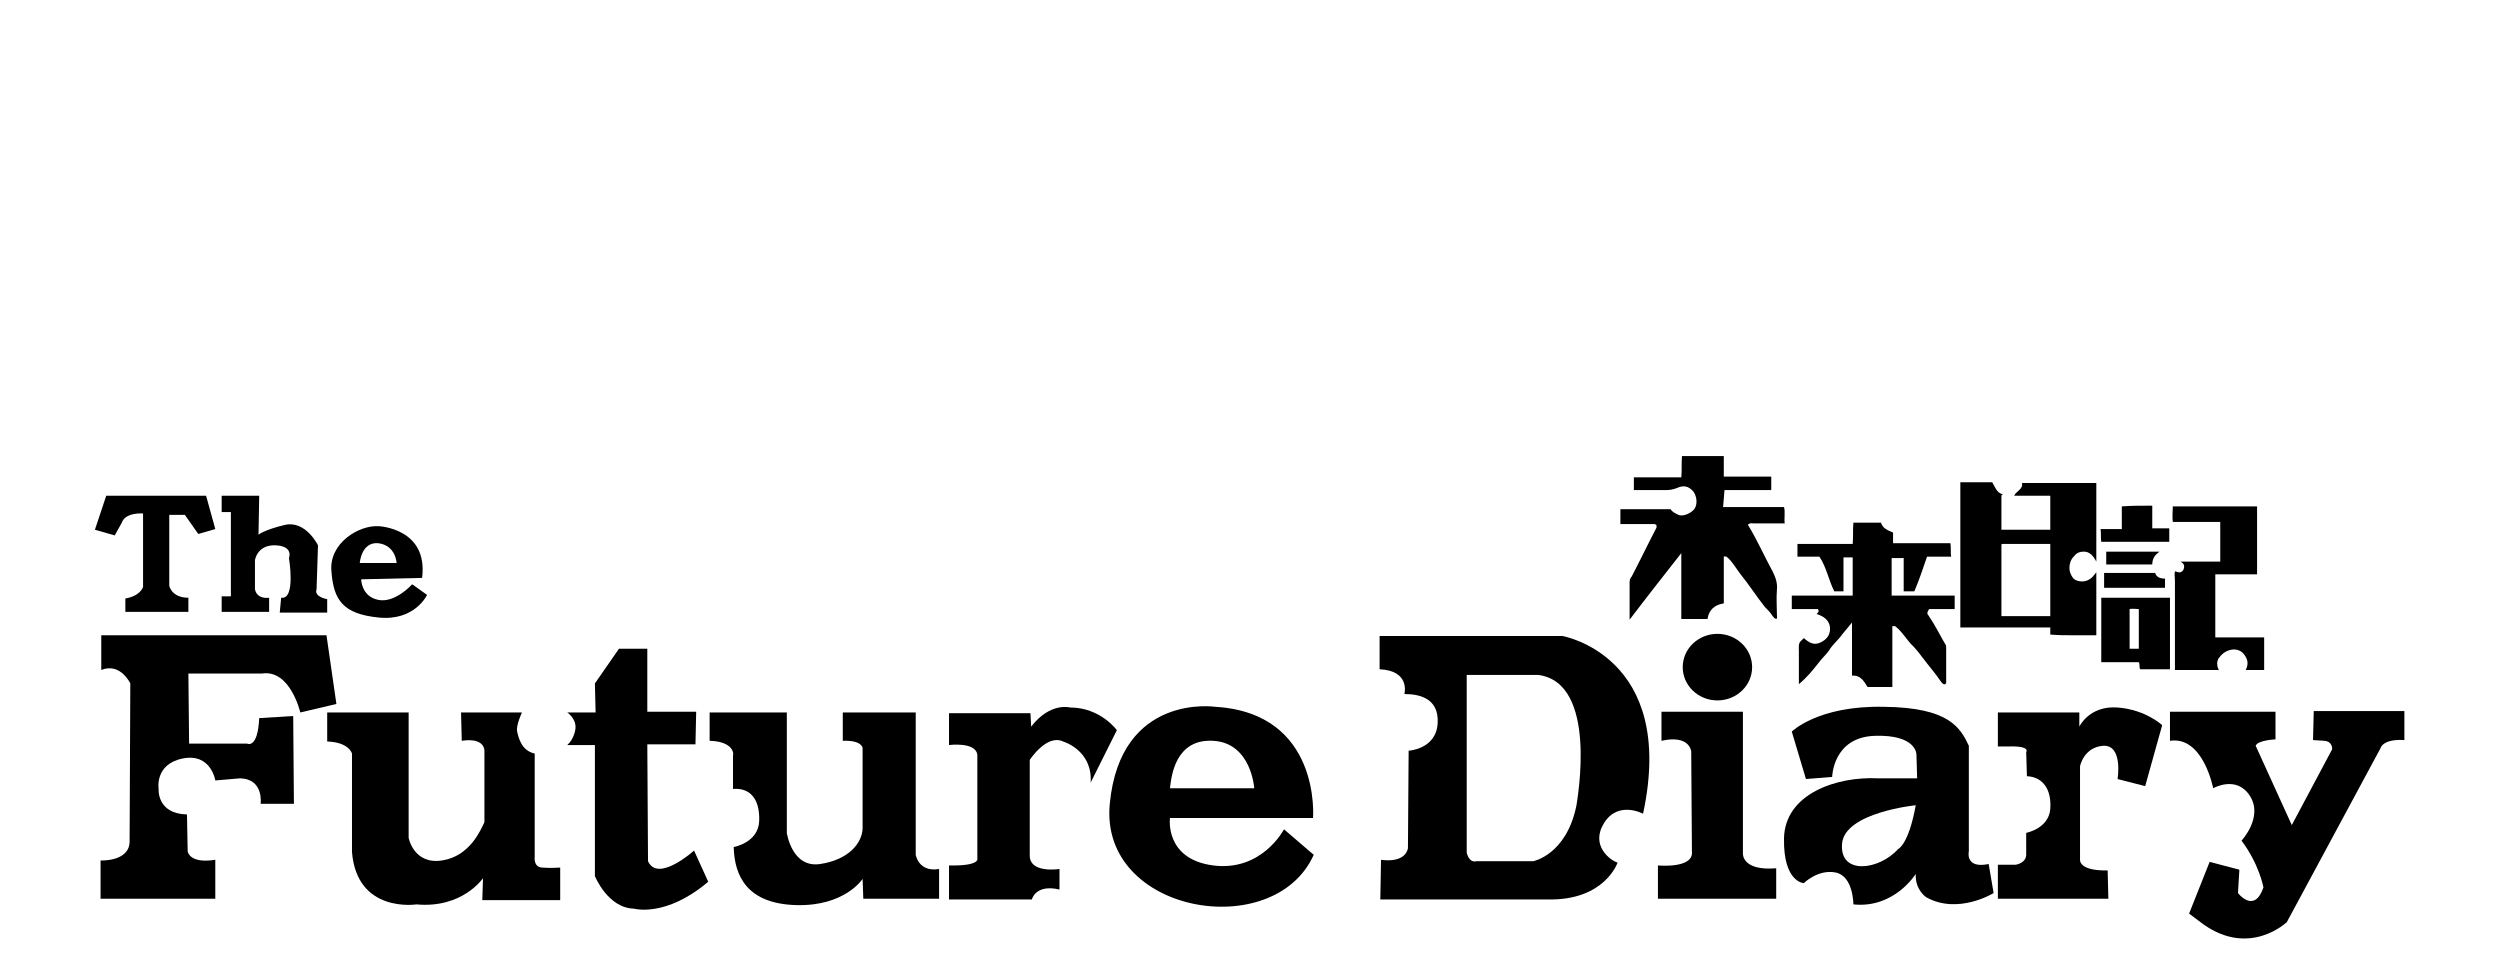
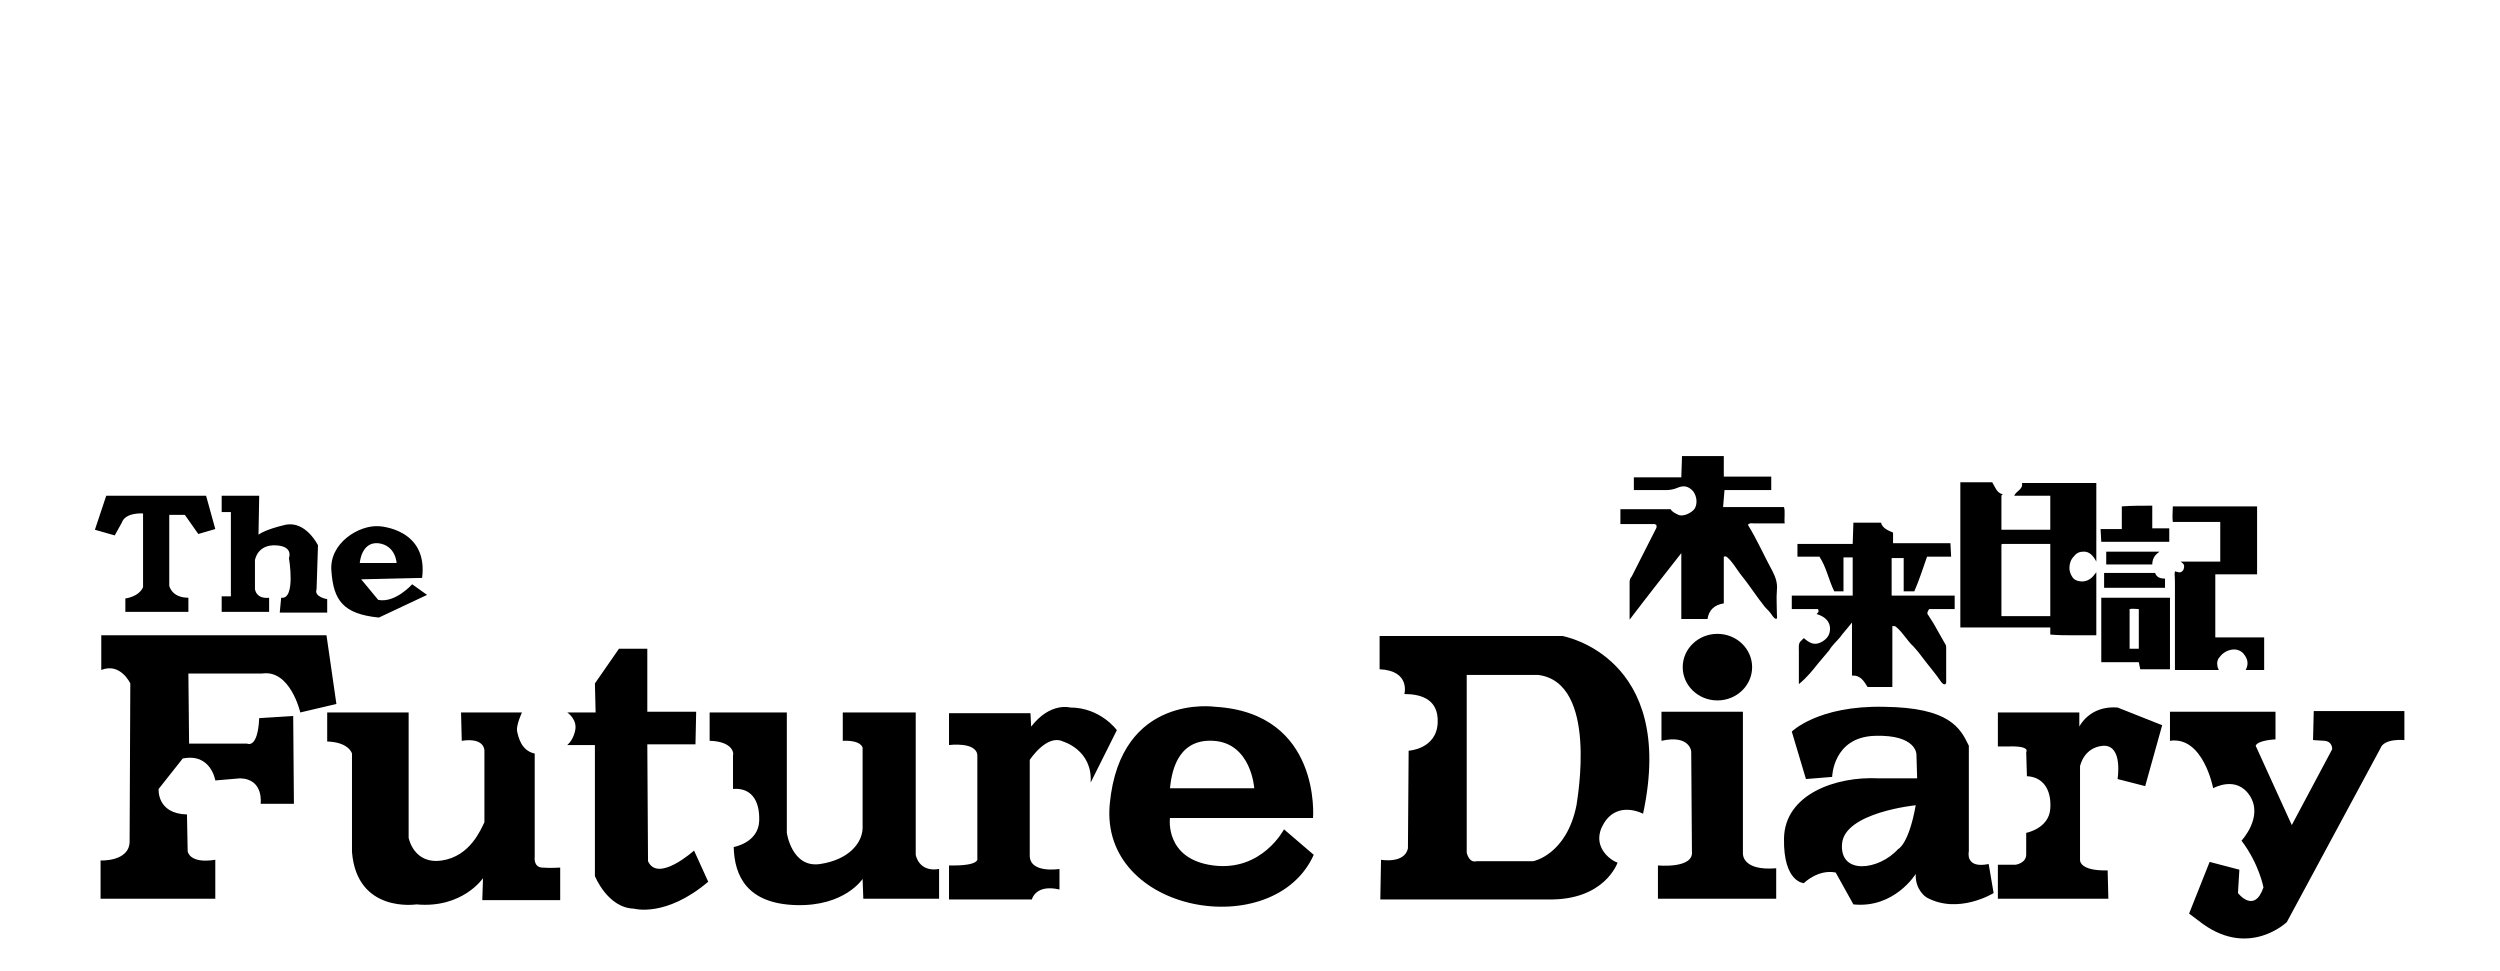
- <svg xmlns="http://www.w3.org/2000/svg" version="1.1" x="0px" y="0px" viewBox="0 0 353 137" style="enable-background:new 0 0 353 137;" xml:space="preserve">
-   <g id="Layer_2">
- </g>
-   <g id="future-diary-logo_xA0_Image_1_">
-     <g>
-       <path d="M243.3,71.6c2.8,0,5.7,0,8.6,0c0.2,0.6,0,1.7,0.1,2.3c-0.5,0-0.5,0-0.9,0c-1.2,0-2.3,0-3.5,0c-0.3,0-0.5-0.1-0.8,0.2    c1.3,2.1,2.3,4.4,3.5,6.6c0.4,0.8,0.7,1.6,0.6,2.6c-0.1,1.2,0,2.3,0,3.5c0,0.2,0.1,0.5-0.1,0.6c-0.3-0.1-0.3-0.2-0.5-0.4    c-0.3-0.5-0.7-0.9-1.1-1.3c-1.2-1.5-2.2-3.1-3.5-4.7c-0.6-0.8-1.1-1.7-1.8-2.3c-0.1-0.1-0.3-0.2-0.5-0.1c0,2.2,0,4.4,0,6.6    c-1.3,0.2-2.1,0.9-2.3,2.2c-1.2,0-2.4,0-3.7,0c0-3,0-6.1,0-9.3c-2.5,3.2-4.8,6.1-7.3,9.4c0-2,0-3.7,0-5.3c0-0.3,0.1-0.6,0.3-0.8    c1.2-2.3,2.3-4.6,3.5-6.9c0-0.1,0-0.2,0-0.3c0,0,0-0.1-0.1-0.1c0,0-0.1-0.1-0.1-0.1c-1.6,0-3.2,0-4.9,0c0-0.7,0-1.4,0-2.1    c0,0,0,0,0,0c0,0,0.1,0,0.1,0c2.3,0,4.6,0,7,0c0.2,0.4,0.7,0.6,1.1,0.8c0.7,0.3,1.9-0.3,2.3-0.9c0.4-0.7,0.3-1.7-0.2-2.4    c-0.7-0.8-1.4-0.9-2.3-0.5c-0.5,0.2-1,0.3-1.5,0.3c-1.5,0-3,0-4.6,0c0-0.7,0-1.2,0-1.8c2.2,0,4.4,0,6.7,0c0.1-1,0-2,0.1-3    c2,0,3.9,0,5.9,0c0,0.9,0,1.9,0,2.9c2.3,0,4.5,0,6.7,0c0,0.7,0,1.3,0,1.9c-2.2,0-4.4,0-6.6,0L243.3,71.6z" />
-       <path d="M267.1,78.8c0,1.7,0,3.5,0,5.3c2.9,0,5.8,0,8.9,0c0,0.7,0,1.3,0,1.9c-1.2,0-2.4,0-3.6,0c-0.2,0.3-0.4,0.6-0.1,0.9    c0.2,0.3,0.5,0.8,0.7,1.1c0.6,1,1.1,2,1.7,3c0.1,0.1,0.1,0.3,0.1,0.5c0,1.6,0,3.2,0,4.9c0,0.1-0.1,0.1-0.1,0.2    c-0.3,0.1-0.4-0.1-0.6-0.3c-0.8-1.2-1.7-2.2-2.6-3.4c-0.5-0.7-0.7-0.9-1.3-1.6c-0.9-0.8-1.5-2-2.5-2.8c-0.1-0.1-0.2-0.1-0.5-0.1    c0,2.9,0,5.7,0,8.6c-1.2,0-2.3,0-3.5,0c-0.5-0.8-1-1.7-2.2-1.6c0-2.4,0-4.8,0-7.5c-0.7,0.9-1.2,1.4-1.7,2.1    c-0.5,0.6-1.1,1.1-1.5,1.8c-0.5,0.7-1.1,1.2-1.6,1.9c-0.8,1-1.5,1.9-2.7,2.9c0-0.5,0-1.1,0-1.6c0-0.5,0-1.1,0-1.6c0-0.5,0-1,0-1.5    c0-0.4-0.1-1.1,0.3-1.4c0.3-0.3,0.1-0.1,0.4-0.4c0.7,0.6,1.4,1.1,2.4,0.6c0.8-0.4,1.3-1,1.3-1.9c0-1.2-0.9-1.8-1.9-2.1    c0.2-0.2,0.4-0.3,0.2-0.7c-1.2,0-2.4,0-3.7,0c0-0.7,0-1.2,0-1.9c2.8,0,5.7,0,8.6,0c0-1.8,0-3.6,0-5.4c-0.4,0-0.8,0-1.3,0    c0,1.6,0,3.2,0,4.8c-0.5,0-0.9,0-1.3,0c-0.8-1.6-1.1-3.4-2.1-4.9c-1.1,0-2.1,0-3.1,0c0-0.6,0-1.2,0-1.8c2.6,0,5.1,0,7.8,0    c0.1-1,0-2,0.1-3c1.3,0,2.6,0,3.9,0c0.2,0.8,1,1.1,1.7,1.4c0,0.5,0,0.9,0,1.5c2.7,0,5.3,0,8.1,0c0.1,0.6,0,1.3,0.1,1.9    c-1.2,0-2.3,0-3.4,0c-0.6,1.7-1.1,3.3-1.8,4.9c-0.5,0-0.9,0-1.5,0c0-1.6,0-3.1,0-4.7L267.1,78.8z" />
-       <path d="M294.1,77.9c0.9-0.1,1.5,0.6,1.9,1.4V68.2h-10.5c0.2,0.9-0.8,1.1-1.1,1.8h5.1v4.8h-6.9c0-1.6,0-3.2,0-4.8    c0-0.1,0.1-0.1,0.2-0.2c-0.9-0.2-1.1-1.1-1.5-1.7h-4.5v20.5h12.7c0,0.3,0,0.9,0,1c1.2,0.1,2.1,0.1,3.2,0.1l3.3,0l0-8.9l-0.4,0.5    c-0.4,0.5-1,0.8-1.6,0.8c-0.4,0-0.9-0.1-1.2-0.4c0,0-0.1-0.1-0.1-0.1c-0.3-0.4-0.5-0.9-0.5-1.4c0-0.6,0.2-1.2,0.6-1.6    C293.1,78.2,293.5,77.9,294.1,77.9z M289.5,87h-6.9V76.9c0,0,0,0,0,0c0,0,0.1-0.1,0.1-0.1h6.8V87z" />
-       <path d="M318.7,71.4v9.7h-5.9V90h6.9v4.6h-2.6c0.5-1,0.2-1.7-0.4-2.4c-0.3-0.3-0.8-0.5-1.2-0.5l0,0c-0.8,0-1.6,0.4-2.1,1.1    c0,0,0,0,0,0c-0.3,0.3-0.4,0.8-0.3,1.2c0,0.2,0.1,0.4,0.2,0.6h-6.2c0-0.4,0-0.8,0-1.2c0-3.8,0-7.6,0-11.3c0-0.7-0.1-1,0-1.4    c0-0.1,0.5,0.2,0.8,0.1c0.5-0.2,0.5-0.7,0.5-0.9c0-0.2-0.2-0.4-0.5-0.6h5.6v-5.6h-6.7c-0.1-0.7,0-1.4,0-2.2H318.7z" />
-       <path d="M296.8,84.4c0,0-0.1,0-0.1,0c0,0,0,0,0,0v9.1h5.3c0,0,0,0,0,0c0.2,0.4,0,0.7,0.2,1h4.2V84.4    C303.1,84.4,299.9,84.4,296.8,84.4z M302,91.6h-1.3V86c0.4-0.1,0.8,0,1.3,0V91.6z" />
-       <path d="M303.9,71.4c0,1.1,0,2.1,0,3.2c0.8,0,1.5,0,2.4,0c0,0.6,0,1.2,0,1.9c-3.2,0-6.3,0-9.6,0c-0.1-0.5,0-1.2-0.1-1.8    c1,0,1.9,0,3,0c0-0.6,0-1.1,0-1.6c0-0.5,0-1.1,0-1.6C301,71.4,302.4,71.4,303.9,71.4z" />
-       <path d="M297.1,83c0-1.1,0-1.4,0-2.1c2.4,0,4.8,0,7.2,0c0.2,0.6,0.7,0.8,1.4,0.8c0,0.4,0,0.8,0,1.3C303,83,299.9,83,297.1,83z" />
-       <path d="M297.4,79.7v-1.8h7.5c0,0-0.1,0.1-0.1,0.1c-0.6,0.4-0.9,1-0.9,1.7v0H297.4z" />
-     </g>
-   </g>
-   <g id="Layer_3">
-     <path d="M15,70h14.1l1.3,4.7L28,75.4l-1.9-2.7h-2.2v10c0,0,0.3,1.7,2.7,1.7v2h-8.9v-1.9c0,0,1.9-0.2,2.5-1.6V72.5   c0,0-2.5-0.2-3,1.3l-1,1.8l-2.8-0.8L15,70z" />
-     <path d="M31.3,70v2.3h1.3v11.9h-1.3v2.2H38v-2c0,0-1.7,0.3-2-1.2v-4.1c0,0,0.3-2.2,2.9-2.1c2.6,0.1,1.9,1.8,1.9,1.8s1,5.9-1.1,5.6   l-0.2,2.1h6.7v-1.9c0,0-1.9-0.3-1.5-1.4l0.2-6.2c0,0-1.7-3.5-4.6-2.9c-3,0.7-3.8,1.4-3.8,1.4l0.1-5.5H31.3z" />
-     <path d="M58.2,82.5c0,0-2.4,2.7-4.8,2.2C51,84.2,51,81.8,51,81.8l8.6-0.2c0.9-7-6.1-7.3-6.1-7.3c-2.8-0.2-7.1,2.4-6.7,6.4   c0.3,4,1.6,6,6.7,6.5c5.1,0.5,6.8-3.2,6.8-3.2L58.2,82.5z M53.4,76.7c2.5,0.3,2.6,2.8,2.6,2.8h-5.2C50.8,79.5,51,76.5,53.4,76.7z" />
-     <path d="M14.2,89.7h31.9l1.4,9.7l-5.1,1.2c0,0-1.4-6.1-5.4-5.5H26.6l0.1,9.9h8.2c0,0,1.5,0.8,1.7-3.6l4.8-0.3l0.1,12.4h-4.7   c0,0,0.5-3.5-2.9-3.6l-3.5,0.3c0,0-0.6-3.9-4.6-3.1s-3.4,4.3-3.4,4.3s-0.3,3.5,4,3.6l0.1,5.2c0,0,0.2,1.8,3.9,1.2v5.5H14.2v-5.4   c0,0,4,0.2,4.1-2.6l0.1-22.4c0,0-1.4-3-4.1-1.9V89.7z" />
-     <path d="M46.2,100.6h11.5v17.7c0,0,0.7,3.8,4.7,3.2s5.5-4.4,6-5.4V106c0,0,0.1-1.9-3.2-1.4l-0.1-4h8.6c0,0-0.8,1.7-0.7,2.6   c0.2,0.9,0.6,2.8,2.5,3.2V121c0,0-0.2,1.4,1,1.5c1.2,0.1,2.6,0,2.6,0v4.6H68.1l0.1-3.1c0,0-2.9,4.3-9.4,3.7c0,0-8.4,1.3-9.1-7.4   v-13.9c0,0-0.4-1.6-3.5-1.7V100.6z" />
-     <path d="M80.1,100.6c0,0,1.5,1,1.1,2.6c0,0-0.2,1.2-1.1,2H84v18.5c0,0,1.8,4.5,5.5,4.6c0,0,4.5,1.3,10.5-3.8l-2-4.4   c0,0-5.1,4.6-6.5,1.5l-0.1-16.5h6.8l0.1-4.6h-6.9v-8.9h-4L84,96.5l0.1,4.1H80.1z" />
-     <path d="M100.2,104.6v-4h10.9v17c0,0,0.7,5,4.7,4.4c4-0.6,5.9-2.9,6-5v-11.4c0,0-0.1-1.1-2.8-1v-4h10.3v20.1c0,0,0.4,2.5,3.3,2v4.2   h-10.7l-0.1-2.8c0,0-2.5,3.9-9.4,3.7s-8.7-4.1-8.8-8.2c0,0,3.5-0.6,3.6-3.7c0.1-3.1-1.3-4.7-3.7-4.5v-4.8   C103.6,106.6,103.7,104.7,100.2,104.6z" />
-     <path d="M134,100.6v4.6c0,0,3.8-0.5,4,1.4v14.6c0,0,0.5,1.1-4,1v4.8h11.7c0,0,0.5-2.2,3.9-1.4v-2.9c0,0-4.3,0.7-4.2-2v-13.4   c0,0,2.4-3.7,4.7-2.6c0,0,4.2,1.2,3.9,5.8l3.7-7.4c0,0-2.3-3.2-6.6-3.2c0,0-2.8-0.8-5.5,2.7l-0.1-1.9H134z" />
-     <path d="M181.3,117.1c0,0-3.1,6-10,5.1c-6.9-0.9-6.1-6.7-6.1-6.7h20.2c0,0,1.2-14.8-13.8-15.7c0,0-13.4-2-14.9,13.7   c-1.5,15.5,23.2,19.7,28.8,7.2L181.3,117.1z M171.3,104.6c5.4,0.3,5.8,6.7,5.8,6.7h-11.9C165.4,109.5,166,104.3,171.3,104.6z" />
-     <ellipse cx="242.5" cy="94.2" rx="4.9" ry="4.7" />
-     <path d="M220.6,89.8h-25.8v4.7c4.4,0.2,3.5,3.5,3.5,3.5c1.8,0,4.9,0.4,4.7,4.1c-0.2,3.7-4.1,3.9-4.1,3.9l-0.1,13.8   c-0.5,2.2-3.8,1.6-3.8,1.6l-0.1,5.6l23.6,0c8.1,0.2,9.9-5.2,9.9-5.2c-1-0.3-3.9-2.4-1.9-5.6c2-3.2,5.5-1.3,5.5-1.3   C236.8,92.6,220.6,89.8,220.6,89.8z M222.6,113.7c-1.4,7-6.1,7.9-6.1,7.9l-8,0c-1.1,0.3-1.4-1.2-1.4-1.2V95.3h10.1   C225.7,96.4,222.7,112.9,222.6,113.7z" />
-     <path d="M234.7,100.5h11.4v20c0,0-0.2,2.5,4.7,2.1v4.3h-16.7v-4.7c0,0,5.1,0.5,4.8-2l-0.1-14.1c0,0-0.2-2.4-4.2-1.5l0-4.1H234.7z" />
-     <path d="M280.8,122c-3.4,0.7-2.8-1.8-2.8-1.8v-14.9c-1.2-2.5-2.7-5.4-12-5.5c-9.3-0.2-13,3.5-13,3.5l2,6.7l3.7-0.3   c0,0,0.1-5.6,6-5.8c5.9-0.2,5.9,2.6,5.9,2.6l0.1,3.4h-5.5c-5.9-0.3-13.2,2.2-13.3,8.5c-0.1,6.2,2.8,6.3,2.8,6.3s2-2,4.5-1.5   s2.5,4.5,2.5,4.5c5.8,0.6,8.8-4.3,8.8-4.3c-0.1,2.3,1.5,3.3,1.5,3.3c4.5,2.5,9.5-0.6,9.5-0.6L280.8,122z M268,119.9   c-2.7,3-8.3,3.7-7.9-0.8c0.4-4.4,10.4-5.4,10.4-5.4C269.5,119.3,268,119.9,268,119.9z" />
-     <path d="M282.1,126.9v-4.8h2.5c0,0,1.6-0.2,1.5-1.6l0-2.9c0,0,3.2-0.6,3.4-3.4c0.2-2.8-1.1-4.5-3.3-4.6l-0.1-3.4   c0,0,0.7-0.9-2.5-0.8l-1.5,0v-4.8h11.5v2c0,0,1.4-3,5.4-2.7s6.3,2.5,6.3,2.5l-2.4,8.6l-3.9-1c0,0,0.8-4.8-2-4.7   c-2.8,0.2-3.3,2.9-3.3,2.9v13.2c0,0-0.2,1.6,3.9,1.5l0.1,4H282.1z" />
-     <path d="M306.3,100.5h15v3.9c0,0-2.5,0.1-2.8,0.9l5.1,11.2l5.7-10.7c0,0,0.1-1.1-1.1-1.2l-1.6-0.1l0.1-4.1h12.8v4.1   c0,0-2.9-0.3-3.4,1.2l-13.2,24.5c0,0-5.2,5-11.8,0.3l-2-1.5l2.9-7.3l4.2,1.1l-0.2,3.3c0,0,2.3,3,3.6-0.8c0,0-0.6-3.3-3.1-6.6   c0,0,3.1-3.3,1.2-6.3c-1.9-3-5.2-1.1-5.2-1.1s-1.4-7.4-6.1-6.7V100.5z" />
-   </g>
+ <svg xmlns="http://www.w3.org/2000/svg" viewBox="0 0 353 137" enable-background="new 0 0 353 137">
+   <path d="M243.3 71.6h8.6c.2.6 0 1.7.1 2.3h-4.4c-.3 0-.5-.1-.8.2 1.3 2.1 2.3 4.4 3.5 6.6.4.8.7 1.6.6 2.6-.1 1.2 0 2.3 0 3.5 0 .2.1.5-.1.6-.3-.1-.3-.2-.5-.4-.3-.5-.7-.9-1.1-1.3-1.2-1.5-2.2-3.1-3.5-4.7-.6-.8-1.1-1.7-1.8-2.3-.1-.1-.3-.2-.5-.1v6.6c-1.3.2-2.1.9-2.3 2.2h-3.7v-9.3c-2.5 3.2-4.8 6.1-7.3 9.4v-5.3c0-.3.1-.6.3-.8l3.5-6.9v-.3s0-.1-.1-.1l-.1-.1h-4.9v-2.1h7.1c.2.4.7.6 1.1.8.7.3 1.9-.3 2.3-.9.4-.7.3-1.7-.2-2.4-.7-.8-1.4-.9-2.3-.5-.5.2-1 .3-1.5.3h-4.6v-1.8h6.7l.1-3h5.9v2.9h6.7v1.9h-6.6l-.2 2.4zm23.8 7.2v5.3h8.9v1.9h-3.6c-.2.3-.4.6-.1.9l.7 1.1 1.7 3c.1.1.1.3.1.5v4.9l-.1.2c-.3.1-.4-.1-.6-.3-.8-1.2-1.7-2.2-2.6-3.4-.5-.7-.7-.9-1.3-1.6-.9-.8-1.5-2-2.5-2.8-.1-.1-.2-.1-.5-.1v8.6h-3.5c-.5-.8-1-1.7-2.2-1.6v-7.5c-.7.9-1.2 1.4-1.7 2.1-.5.6-1.1 1.1-1.5 1.8l-1.6 1.9c-.8 1-1.5 1.9-2.7 2.9v-4.7c0-.4-.1-1.1.3-1.4l.4-.4c.7.6 1.4 1.1 2.4.6.8-.4 1.3-1 1.3-1.9 0-1.2-.9-1.8-1.9-2.1.2-.2.4-.3.2-.7h-3.7v-1.9h8.6v-5.4h-1.3v4.8h-1.3c-.8-1.6-1.1-3.4-2.1-4.9h-3.1v-1.8h7.8l.1-3h3.9c.2.8 1 1.1 1.7 1.4v1.5h8.1l.1 1.9h-3.4c-.6 1.7-1.1 3.3-1.8 4.9h-1.5v-4.7h-1.7zm27-.9c.9-.1 1.5.6 1.9 1.4v-11.1h-10.5c.2.9-.8 1.1-1.1 1.8h5.1v4.8h-6.9v-4.8c0-.1.1-.1.2-.2-.9-.2-1.1-1.1-1.5-1.7h-4.5v20.5h12.7v1c1.2.1 2.1.1 3.2.1h3.3v-8.9l-.4.5c-.4.5-1 .8-1.6.8-.4 0-.9-.1-1.2-.4l-.1-.1c-.3-.4-.5-.9-.5-1.4 0-.6.2-1.2.6-1.6.3-.4.7-.7 1.3-.7zm-4.6 9.1h-6.9v-10.1l.1-.1h6.8v10.2zm29.2-15.6v9.7h-5.9v8.9h6.9v4.6h-2.6c.5-1 .2-1.7-.4-2.4-.3-.3-.8-.5-1.2-.5-.8 0-1.6.4-2.1 1.1-.3.3-.4.8-.3 1.2 0 .2.1.4.2.6h-6.2v-12.5c0-.7-.1-1 0-1.4 0-.1.5.2.8.1.5-.2.5-.7.5-.9 0-.2-.2-.4-.5-.6h5.6v-5.6h-6.7c-.1-.7 0-1.4 0-2.2h11.9zm-21.9 13h-.1v9.1h5.3l.2 1h4.2v-10.1h-9.6zm5.2 7.2h-1.3v-5.6c.4-.1.8 0 1.3 0v5.6zm1.9-20.2v3.2h2.4v1.9h-9.6l-.1-1.8h3v-3.2c1.4-.1 2.8-.1 4.3-.1zm-6.8 11.6v-2.1h7.2c.2.6.7.8 1.4.8v1.3h-8.6zm.3-3.3v-1.8h7.5l-.1.1c-.6.4-.9 1-.9 1.7h-6.5zm-282.4-9.7h14.1l1.3 4.7-2.4.7-1.9-2.7h-2.2v10s.3 1.7 2.7 1.7v2h-8.9v-1.9s1.9-.2 2.5-1.6v-10.4s-2.5-.2-3 1.3l-1 1.8-2.8-.8 1.6-4.8zm16.3 0v2.3h1.3v11.9h-1.3v2.2h6.7v-2s-1.7.3-2-1.2v-4.1s.3-2.2 2.9-2.1c2.6.1 1.9 1.8 1.9 1.8s1 5.9-1.1 5.6l-.2 2.1h6.7v-1.9s-1.9-.3-1.5-1.4l.2-6.2s-1.7-3.5-4.6-2.9c-3 .7-3.8 1.4-3.8 1.4l.1-5.5h-5.3zm26.9 12.5s-2.4 2.7-4.8 2.2l-2.4-2.9 8.6-.2c.9-7-6.1-7.3-6.1-7.3-2.8-.2-7.1 2.4-6.7 6.4.3 4 1.6 6 6.7 6.5l6.8-3.2-2.1-1.5zm-4.8-5.8c2.5.3 2.6 2.8 2.6 2.8h-5.2s.2-3 2.6-2.8zm-39.2 13h31.9l1.4 9.7-5.1 1.2s-1.4-6.1-5.4-5.5h-10.4l.1 9.9h8.2s1.5.8 1.7-3.6l4.8-.3.1 12.4h-4.7s.5-3.5-2.9-3.6l-3.5.3s-.6-3.9-4.6-3.1l-3.4 4.3s-.3 3.5 4 3.6l.1 5.2s.2 1.8 3.9 1.2v5.5h-16.2v-5.4s4 .2 4.1-2.6l.1-22.4s-1.4-3-4.1-1.9v-4.9zm32 10.9h11.5v17.7s.7 3.8 4.7 3.2 5.5-4.4 6-5.4v-10.1s.1-1.9-3.2-1.4l-.1-4h8.6s-.8 1.7-.7 2.6c.2.9.6 2.8 2.5 3.2v14.6s-.2 1.4 1 1.5c1.2.1 2.6 0 2.6 0v4.6h-11l.1-3.1s-2.9 4.3-9.4 3.7c0 0-8.4 1.3-9.1-7.4v-13.9s-.4-1.6-3.5-1.7v-4.1zm33.9 0s1.5 1 1.1 2.6c0 0-.2 1.2-1.1 2h3.9v18.5s1.8 4.5 5.5 4.6c0 0 4.5 1.3 10.5-3.8l-2-4.4s-5.1 4.6-6.5 1.5l-.1-16.5h6.8l.1-4.6h-6.9v-8.9h-4l-3.4 4.9.1 4.1h-4zm20.1 4v-4h10.9v17s.7 5 4.7 4.4c4-.6 5.9-2.9 6-5v-11.4s-.1-1.1-2.8-1v-4h10.3v20.1s.4 2.5 3.3 2v4.2h-10.7l-.1-2.8s-2.5 3.9-9.4 3.7-8.7-4.1-8.8-8.2c0 0 3.5-.6 3.6-3.7.1-3.1-1.3-4.7-3.7-4.5v-4.8c.1 0 .2-1.9-3.3-2zm33.8-4v4.6s3.8-.5 4 1.4v14.6s.5 1.1-4 1v4.8h11.7s.5-2.2 3.9-1.4v-2.9s-4.3.7-4.2-2v-13.4s2.4-3.7 4.7-2.6c0 0 4.2 1.2 3.9 5.8l3.7-7.4s-2.3-3.2-6.6-3.2c0 0-2.8-.8-5.5 2.7l-.1-1.9h-11.5zm47.3 16.5s-3.1 6-10 5.1c-6.9-.9-6.1-6.7-6.1-6.7h20.2s1.2-14.8-13.8-15.7c0 0-13.4-2-14.9 13.7-1.5 15.5 23.2 19.7 28.8 7.2l-4.2-3.6zm-10-12.5c5.4.3 5.8 6.7 5.8 6.7h-11.9c.2-1.8.8-7 6.1-6.7z" />
+   <ellipse cx="242.5" cy="94.2" rx="4.9" ry="4.7" />
+   <path d="M220.6 89.8h-25.8v4.7c4.4.2 3.5 3.5 3.5 3.5 1.8 0 4.9.4 4.7 4.1-.2 3.7-4.1 3.9-4.1 3.9l-.1 13.8c-.5 2.2-3.8 1.6-3.8 1.6l-.1 5.6h23.6c8.1.2 9.9-5.2 9.9-5.2-1-.3-3.9-2.4-1.9-5.6 2-3.2 5.5-1.3 5.5-1.3 4.8-22.3-11.4-25.1-11.4-25.1zm2 23.9c-1.4 7-6.1 7.9-6.1 7.9h-8c-1.1.3-1.4-1.2-1.4-1.2v-25.1h10.1c8.5 1.1 5.5 17.6 5.4 18.4zm12.1-13.2h11.4v20s-.2 2.5 4.7 2.1v4.3h-16.7v-4.7s5.1.5 4.8-2l-.1-14.1s-.2-2.4-4.2-1.5v-4.1h.1zm46.1 21.5c-3.4.7-2.8-1.8-2.8-1.8v-14.9c-1.2-2.5-2.7-5.4-12-5.5-9.3-.2-13 3.5-13 3.5l2 6.7 3.7-.3s.1-5.6 6-5.8c5.9-.2 5.9 2.6 5.9 2.6l.1 3.4h-5.5c-5.9-.3-13.2 2.2-13.3 8.5-.1 6.2 2.8 6.3 2.8 6.3s2-2 4.5-1.5l2.5 4.5c5.8.6 8.8-4.3 8.8-4.3-.1 2.3 1.5 3.3 1.5 3.3 4.5 2.5 9.5-.6 9.5-.6l-.7-4.1zm-12.8-2.1c-2.7 3-8.3 3.7-7.9-.8.4-4.4 10.4-5.4 10.4-5.4-1 5.6-2.5 6.2-2.5 6.2zm14.1 7v-4.8h2.5s1.6-.2 1.5-1.6v-2.9s3.2-.6 3.4-3.4c.2-2.8-1.1-4.5-3.3-4.6l-.1-3.4s.7-.9-2.5-.8h-1.5v-4.8h11.5v2s1.4-3 5.4-2.7l6.3 2.5-2.4 8.6-3.9-1s.8-4.8-2-4.7c-2.8.2-3.3 2.9-3.3 2.9v13.2s-.2 1.6 3.9 1.5l.1 4h-15.6zm24.2-26.4h15v3.9s-2.5.1-2.8.9l5.1 11.2 5.7-10.7s.1-1.1-1.1-1.2l-1.6-.1.1-4.1h12.8v4.1s-2.9-.3-3.4 1.2l-13.2 24.5s-5.2 5-11.8.3l-2-1.5 2.9-7.3 4.2 1.1-.2 3.3s2.3 3 3.6-.8c0 0-.6-3.3-3.1-6.6 0 0 3.1-3.3 1.2-6.3-1.9-3-5.2-1.1-5.2-1.1s-1.4-7.4-6.1-6.7v-4.1z" />
</svg>
